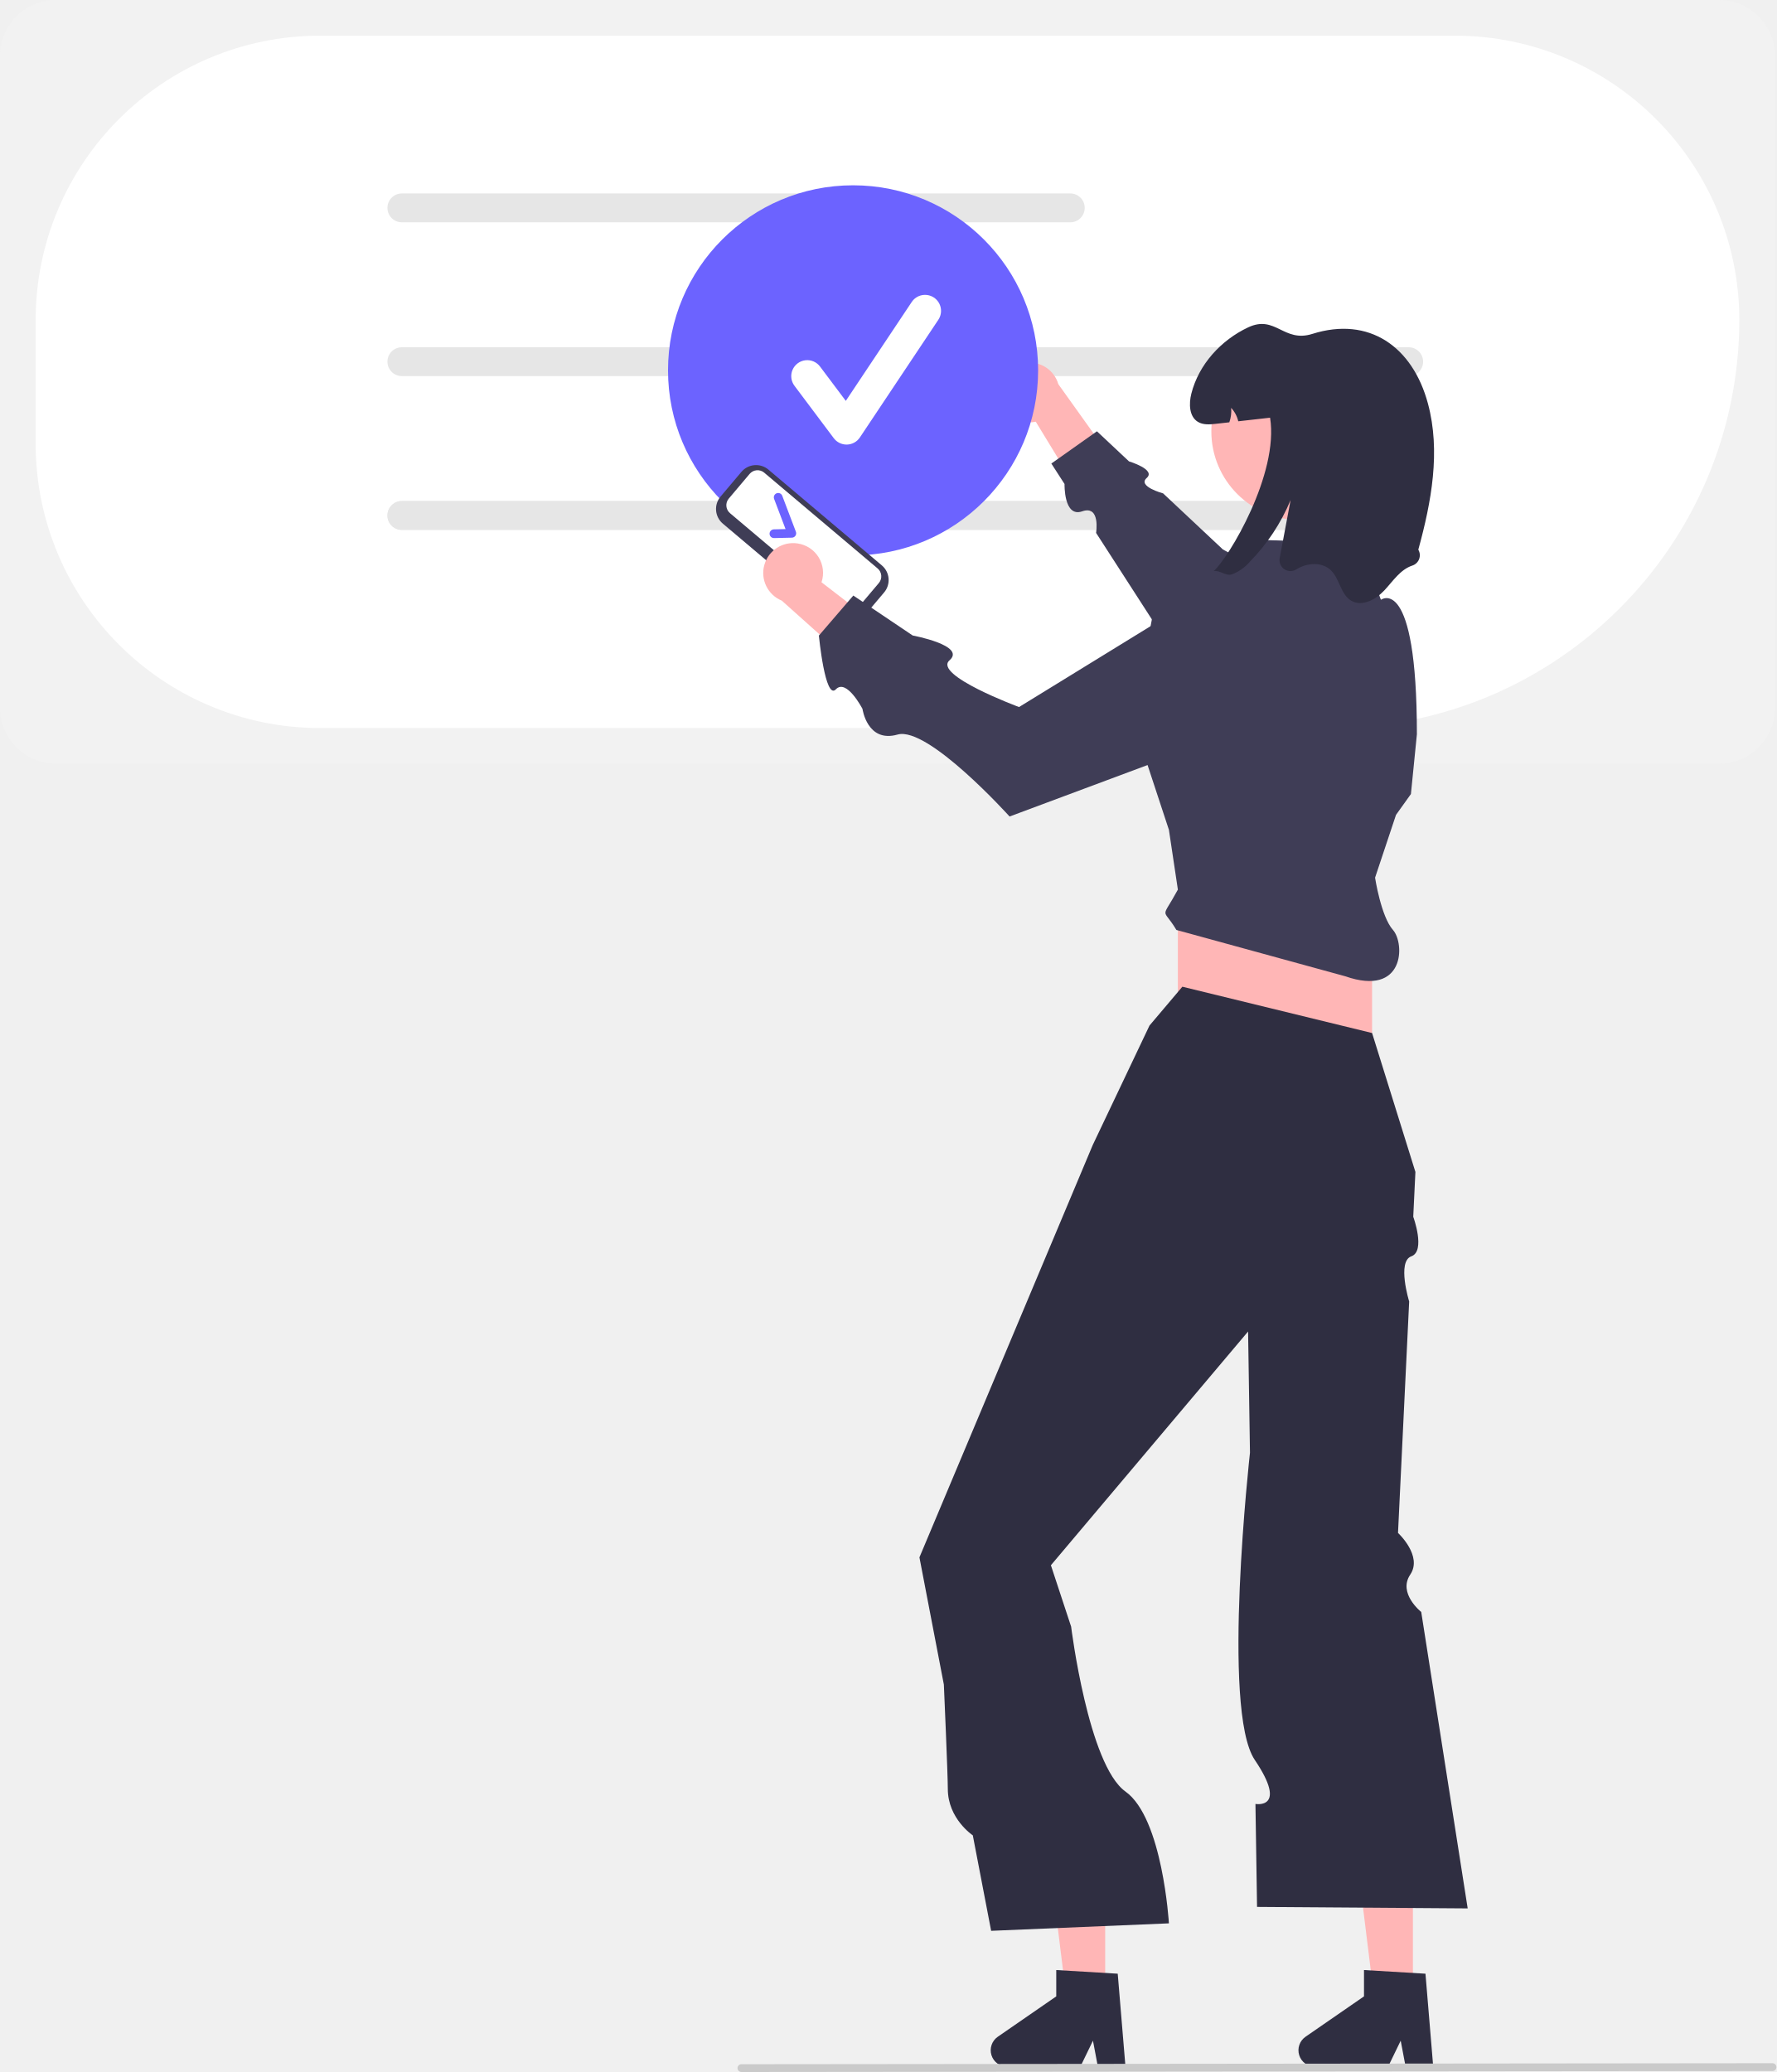
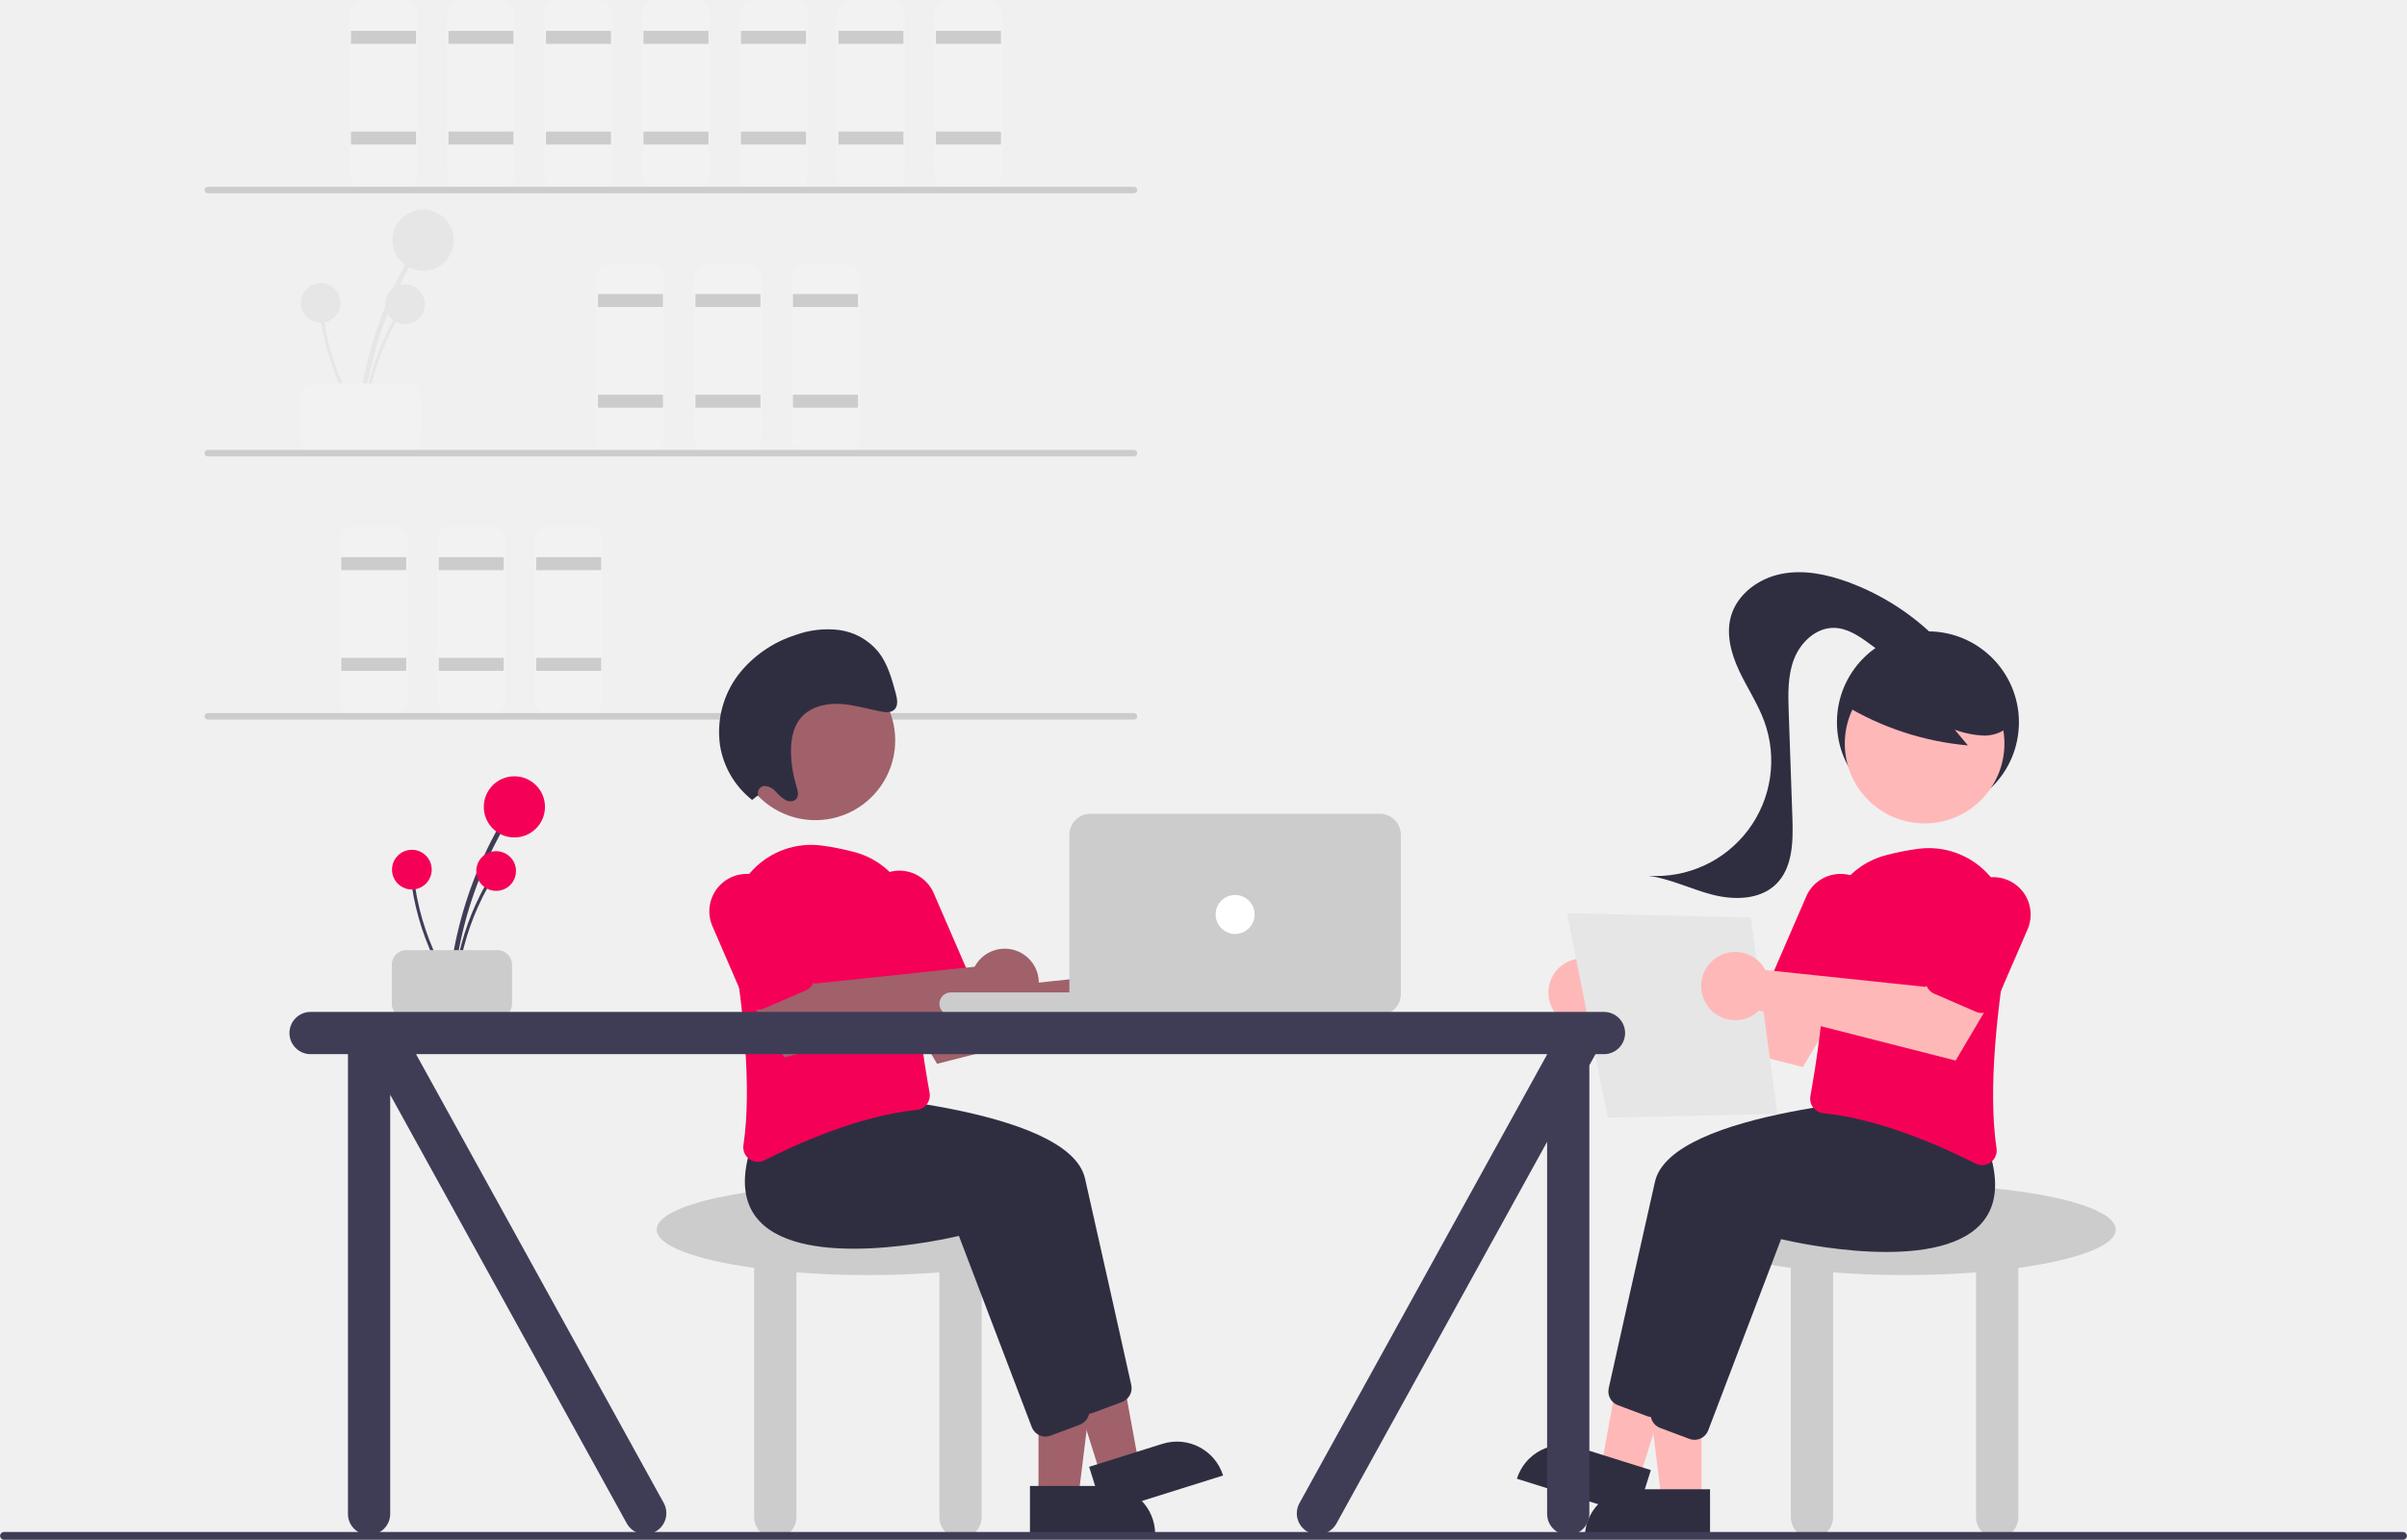
- <svg xmlns="http://www.w3.org/2000/svg" data-name="Layer 1" width="543.219" height="633.601" viewBox="0 0 543.219 633.601">
-   <path d="M854.052,366.728H345.482a17.112,17.112,0,0,1-17.092-17.092V150.291a17.112,17.112,0,0,1,17.092-17.092H854.052a17.112,17.112,0,0,1,17.092,17.092V349.636A17.112,17.112,0,0,1,854.052,366.728Z" transform="translate(-328.3903 -133.1994)" fill="#f2f2f2" />
-   <path d="M735.442,355.827H426.21a87.014,87.014,0,0,1-86.916-86.916V231.026a87.015,87.015,0,0,1,86.916-86.917h347.118a87.015,87.015,0,0,1,86.916,86.917A124.943,124.943,0,0,1,735.442,355.827Z" transform="translate(-328.3903 -133.1994)" fill="#fff" />
-   <path d="M655.673,201.175H451.267a4.408,4.408,0,1,1,0-8.816H655.673a4.408,4.408,0,0,1,0,8.816Z" transform="translate(-328.3903 -133.1994)" fill="#e6e6e6" />
-   <path d="M759.147,248.206H451.267a4.408,4.408,0,1,1,0-8.816H759.147a4.408,4.408,0,0,1,0,8.816Z" transform="translate(-328.3903 -133.1994)" fill="#e6e6e6" />
-   <path d="M759.147,295.237H451.267a4.408,4.408,0,1,1,0-8.816H759.147a4.408,4.408,0,0,1,0,8.816Z" transform="translate(-328.3903 -133.1994)" fill="#e6e6e6" />
-   <path d="M759.147,295.237H451.267a4.408,4.408,0,1,1,0-8.816H759.147a4.408,4.408,0,0,1,0,8.816Z" transform="translate(-328.3903 -133.1994)" fill="#e6e6e6" />
-   <path d="M634.103,253.604a9.088,9.088,0,0,0,11.007,8.547l16.811,27.578,7.155-15.182L652.015,250.686a9.138,9.138,0,0,0-17.912,2.918Z" transform="translate(-328.3903 -133.1994)" fill="#ffb6b6" />
-   <path d="M760.255,332.64,702.323,301.216,684.05,284.072s-7.944-2.127-5.02-4.71-5.408-5.074-5.408-5.074l-9.809-9.203L649.873,274.948l4.034,6.253s-.278,10.352,5.393,8.361,4.254,6.594,4.254,6.594l33.85,52.471Z" transform="translate(-328.3903 -133.1994)" fill="#3f3d56" />
-   <circle cx="260.855" cy="113.249" r="56.586" fill="#6c63ff" />
-   <polygon points="432.044 611.601 420.278 611.601 414.679 566.219 432.044 566.219 432.044 611.601" fill="#ffb6b6" />
-   <path d="M766.644,765.186h-8.438l-1.506-7.966-3.857,7.966H730.465a5.031,5.031,0,0,1-2.859-9.17l17.871-12.342V735.62l18.797,1.122Z" transform="translate(-328.3903 -133.1994)" fill="#2f2e41" />
-   <polygon points="337.942 611.601 326.176 611.601 320.577 566.219 337.942 566.219 337.942 611.601" fill="#ffb6b6" />
-   <path d="M672.542,765.186h-8.438l-1.506-7.966L658.741,765.186H636.363a5.031,5.031,0,0,1-2.859-9.17l17.871-12.342V735.62l18.797,1.122Z" transform="translate(-328.3903 -133.1994)" fill="#2f2e41" />
-   <rect x="360.175" y="268.381" width="59.385" height="67.607" fill="#ffb6b6" />
-   <path d="M689.936,434.927l-10.05,11.877L662.527,483.349,618.788,587.418l-9.25,22.009,7.47,38.907s1.209,27.411,1.209,31.898c0,9.136,7.641,14.198,7.641,14.198l5.606,29.198,54.36-2.284s-1.897-32.185-13.282-40.303-16.619-50.429-16.619-50.429l-6.186-18.772,60.298-71.478.389,24.985.188,12.093s-8.83,78.656,1.463,93.921.21,13.469.21,13.469l.49,31.488,64.41.457L762.976,626.121s-7.215-5.697-3.355-11.424-3.742-12.741-3.742-12.741l3.41-70.772s-3.775-12.224.665-13.813.583-12.101.583-12.101l.66-13.698-13.247-42.483Z" transform="translate(-328.3903 -133.1994)" fill="#2f2e41" />
-   <path d="M748.864,401.581l6.395-19.186,4.568-6.395,1.827-18.272c0-49.335-11.004-41.12-11.004-41.12l-6.354-17.351-29.236-.914L696.331,316.158l-15.531,5.482-6.082,31.602,11.107,33.721,2.741,18.272c-5.228,9.652-4.786,5.087-.457,12.334l51.619,14.161c18.272,6.395,18.272-10.05,14.608-14.161C750.672,413.458,748.864,401.581,748.864,401.581Z" transform="translate(-328.3903 -133.1994)" fill="#3f3d56" />
-   <circle cx="397.511" cy="131.907" r="27.102" fill="#ffb6b6" />
-   <path d="M699.506,307.834" transform="translate(-328.3903 -133.1994)" fill="#2f2e41" />
-   <path d="M762.084,301.284a3.329,3.329,0,0,1-1.855,4.87c-3.636,1.206-5.875,4.723-8.487,7.537-2.604,2.805-6.797,5.135-10.123,3.225-3.316-1.9-3.545-6.752-6.322-9.383-2.704-2.558-7.199-2.248-10.379-.302l-.095.058a3.351,3.351,0,0,1-5.127-3.41q1.671-8.887,3.34-17.772a59.761,59.761,0,0,1-12.507,18.912,13.757,13.757,0,0,1-5.427,3.819c-1.9.603-3.746-1.361-5.591-1.005,4.586-4.011,20.008-29.72,17.249-46.905q-4.865.548-9.73,1.096A8.943,8.943,0,0,0,704.855,257.924a10.51,10.51,0,0,1-.557,4.413c-1.352.155-2.713.302-4.066.457-1.882.21-3.929.393-5.546-.594-2.695-1.644-2.777-5.536-2.01-8.606,2.248-8.926,9.063-16.39,17.404-20.3,8.341-3.901,10.808,4.787,19.597,2.01,17.359-5.482,30.661,3.892,35.348,21.287C768.963,271.181,766.104,286.666,762.084,301.284Z" transform="translate(-328.3903 -133.1994)" fill="#2f2e41" />
-   <path d="M837.116,765.776H803.929l-.143-.259c-.424-.77-.834-1.585-1.217-2.423-3.418-7.318-4.863-15.688-6.138-23.073l-.96-5.566a3.437,3.437,0,0,1,5.41-3.362q7.565,5.505,15.136,10.999c1.911,1.391,4.094,3,6.184,4.739.202-.979.413-1.962.624-2.931a3.439,3.439,0,0,1,6.281-1.086l3.883,6.238c2.832,4.556,5.332,9.045,4.822,13.887a.756.756,0,0,1-.013.176,10.947,10.947,0,0,1-.563,2.331Z" transform="translate(-328.3903 -133.1994)" fill="#f0f0f0" />
-   <path d="M870.425,766.493l-315.358.307a1.191,1.191,0,0,1,0-2.381l315.358-.307a1.191,1.191,0,0,1,0,2.381Z" transform="translate(-328.3903 -133.1994)" fill="#cacaca" />
-   <path d="M584.101,322.609l-34.688-29.294a5.865,5.865,0,0,1-.696-8.257l6.384-7.56a5.865,5.865,0,0,1,8.257-.696l34.688,29.294a5.865,5.865,0,0,1,.696,8.257l-6.384,7.56A5.865,5.865,0,0,1,584.101,322.609Z" transform="translate(-328.3903 -133.1994)" fill="#3f3d56" />
-   <path d="M551.234,285.668a3.161,3.161,0,0,0,.375,4.449l34.688,29.294a3.161,3.161,0,0,0,4.449-.375l6.384-7.56a3.161,3.161,0,0,0-.375-4.449l-34.688-29.294a3.161,3.161,0,0,0-4.449.375Z" transform="translate(-328.3903 -133.1994)" fill="#fff" />
-   <path d="M571.598,297.056a1.333,1.333,0,0,1-1.054.558l-5.45.125a1.334,1.334,0,1,1-.061-2.667l3.566-.082-3.511-9.265a1.334,1.334,0,0,1,2.494-.945l4.18,11.028a1.334,1.334,0,0,1-.141,1.218Z" transform="translate(-328.3903 -133.1994)" fill="#6c63ff" />
-   <path d="M572.297,299.384a9.088,9.088,0,0,1,7.3,11.871l25.586,19.709-15.87,5.461-21.864-19.554a9.138,9.138,0,0,1,4.848-17.489Z" transform="translate(-328.3903 -133.1994)" fill="#ffb6b6" />
-   <path d="M705.505,309.129l-65.509,40.278s-26.413-9.773-21.251-14.297-11.271-7.583-11.271-7.583l-18.153-12.213-10.534,12.242s1.919,19.885,5.185,16.442,8.147,5.963,8.147,5.963,1.443,10.502,10.739,7.859S637.101,382.882,637.101,382.882l80.622-30.069Z" transform="translate(-328.3903 -133.1994)" fill="#3f3d56" />
-   <path d="M587.255,269.147a4.891,4.891,0,0,1-3.913-1.957l-11.998-15.997a4.892,4.892,0,1,1,7.827-5.87l7.849,10.465,20.16-30.24a4.892,4.892,0,0,1,8.141,5.427l-23.996,35.994a4.894,4.894,0,0,1-3.935,2.177C587.346,269.146,587.301,269.147,587.255,269.147Z" transform="translate(-328.3903 -133.1994)" fill="#fff" />
+ <svg xmlns="http://www.w3.org/2000/svg" data-name="Layer 1" width="740.675" height="473.949" viewBox="0 0 740.675 473.949">
+   <path d="M341.173,342.449a122.042,122.042,0,0,1,10.101-38.517q2.28-5.092,5.018-9.961a.744.744,0,0,0-1.284-.75,123.728,123.728,0,0,0-13.768,37.982q-1.034,5.584-1.554,11.246c-.088.952,1.399.946,1.486,0Z" transform="translate(-229.6623 -213.0257)" fill="#e6e6e6" />
+   <circle cx="130.23" cy="73.914" r="9.414" fill="#e6e6e6" />
+   <path d="M342.136,342.699a79.174,79.174,0,0,1,6.553-24.988q1.479-3.304,3.255-6.462a.483.483,0,0,0-.833-.487,80.268,80.268,0,0,0-8.932,24.641q-.671,3.622-1.008,7.296c-.057.618.908.614.964,0Z" transform="translate(-229.6623 -213.0257)" fill="#e6e6e6" />
+   <circle cx="124.618" cy="93.662" r="6.108" fill="#e6e6e6" />
+   <path d="M340.919,342.122a79.174,79.174,0,0,1-10.202-23.733q-.866-3.515-1.408-7.097a.483.483,0,0,0-.956.128,80.269,80.269,0,0,0,8.113,24.922q1.699,3.269,3.693,6.373c.335.522,1.093-.074.76-.593Z" transform="translate(-229.6623 -213.0257)" fill="#e6e6e6" />
+   <circle cx="98.683" cy="93.233" r="6.108" fill="#e6e6e6" />
+   <path d="M322.169,347.526v-12a4.505,4.505,0,0,1,4.5-4.5h28a4.505,4.505,0,0,1,4.5,4.5v12a4.505,4.505,0,0,1-4.5,4.5h-28A4.505,4.505,0,0,1,322.169,347.526Z" transform="translate(-229.6623 -213.0257)" fill="#f2f2f2" style="isolation:isolate" />
+   <path d="M353.669,271.026h-12a4.505,4.505,0,0,1-4.5-4.5v-49a4.505,4.505,0,0,1,4.5-4.5h12a4.505,4.505,0,0,1,4.5,4.5v49A4.505,4.505,0,0,1,353.669,271.026Z" transform="translate(-229.6623 -213.0257)" fill="#f2f2f2" style="isolation:isolate" />
+   <rect x="108.007" y="9.5" width="20" height="4" fill="#ccc" />
+   <rect x="108.007" y="40.5" width="20" height="4" fill="#ccc" />
+   <path d="M383.669,271.026h-12a4.505,4.505,0,0,1-4.5-4.5v-49a4.505,4.505,0,0,1,4.5-4.5h12a4.505,4.505,0,0,1,4.5,4.5v49A4.505,4.505,0,0,1,383.669,271.026Z" transform="translate(-229.6623 -213.0257)" fill="#f2f2f2" style="isolation:isolate" />
+   <rect x="138.007" y="9.5" width="20" height="4" fill="#ccc" />
+   <rect x="138.007" y="40.5" width="20" height="4" fill="#ccc" />
+   <path d="M413.669,271.026h-12a4.505,4.505,0,0,1-4.5-4.5v-49a4.505,4.505,0,0,1,4.5-4.5h12a4.505,4.505,0,0,1,4.5,4.5v49A4.505,4.505,0,0,1,413.669,271.026Z" transform="translate(-229.6623 -213.0257)" fill="#f2f2f2" style="isolation:isolate" />
+   <rect x="168.007" y="9.5" width="20" height="4" fill="#ccc" />
+   <rect x="168.007" y="40.5" width="20" height="4" fill="#ccc" />
+   <path d="M429.669,352.026h-12a4.505,4.505,0,0,1-4.5-4.5v-49a4.505,4.505,0,0,1,4.5-4.5h12a4.505,4.505,0,0,1,4.5,4.5v49A4.505,4.505,0,0,1,429.669,352.026Z" transform="translate(-229.6623 -213.0257)" fill="#f2f2f2" style="isolation:isolate" />
+   <rect x="184.007" y="90.5" width="20" height="4" fill="#ccc" />
+   <rect x="184.007" y="121.5" width="20" height="4" fill="#ccc" />
+   <path d="M459.669,352.026h-12a4.505,4.505,0,0,1-4.5-4.5v-49a4.505,4.505,0,0,1,4.5-4.5h12a4.505,4.505,0,0,1,4.5,4.5v49A4.505,4.505,0,0,1,459.669,352.026Z" transform="translate(-229.6623 -213.0257)" fill="#f2f2f2" style="isolation:isolate" />
+   <rect x="214.007" y="90.5" width="20" height="4" fill="#ccc" />
+   <rect x="214.007" y="121.5" width="20" height="4" fill="#ccc" />
+   <path d="M489.669,352.026h-12a4.505,4.505,0,0,1-4.5-4.5v-49a4.505,4.505,0,0,1,4.5-4.5h12a4.505,4.505,0,0,1,4.5,4.5v49A4.505,4.505,0,0,1,489.669,352.026Z" transform="translate(-229.6623 -213.0257)" fill="#f2f2f2" style="isolation:isolate" />
+   <rect x="244.007" y="90.5" width="20" height="4" fill="#ccc" />
+   <rect x="244.007" y="121.5" width="20" height="4" fill="#ccc" />
+   <path d="M350.669,433.026h-12a4.505,4.505,0,0,1-4.5-4.5v-49a4.505,4.505,0,0,1,4.5-4.5h12a4.505,4.505,0,0,1,4.5,4.5v49A4.505,4.505,0,0,1,350.669,433.026Z" transform="translate(-229.6623 -213.0257)" fill="#f2f2f2" style="isolation:isolate" />
+   <rect x="105.007" y="171.5" width="20" height="4" fill="#ccc" />
+   <rect x="105.007" y="202.5" width="20" height="4" fill="#ccc" />
+   <path d="M380.669,433.026h-12a4.505,4.505,0,0,1-4.5-4.5v-49a4.505,4.505,0,0,1,4.5-4.5h12a4.505,4.505,0,0,1,4.5,4.5v49A4.505,4.505,0,0,1,380.669,433.026Z" transform="translate(-229.6623 -213.0257)" fill="#f2f2f2" style="isolation:isolate" />
+   <rect x="135.007" y="171.5" width="20" height="4" fill="#ccc" />
+   <rect x="135.007" y="202.5" width="20" height="4" fill="#ccc" />
+   <path d="M410.669,433.026h-12a4.505,4.505,0,0,1-4.5-4.5v-49a4.505,4.505,0,0,1,4.5-4.5h12a4.505,4.505,0,0,1,4.5,4.5v49A4.505,4.505,0,0,1,410.669,433.026Z" transform="translate(-229.6623 -213.0257)" fill="#f2f2f2" style="isolation:isolate" />
+   <rect x="165.007" y="171.5" width="20" height="4" fill="#ccc" />
+   <rect x="165.007" y="202.5" width="20" height="4" fill="#ccc" />
+   <path d="M443.669,271.026h-12a4.505,4.505,0,0,1-4.5-4.5v-49a4.505,4.505,0,0,1,4.5-4.5h12a4.505,4.505,0,0,1,4.5,4.5v49A4.505,4.505,0,0,1,443.669,271.026Z" transform="translate(-229.6623 -213.0257)" fill="#f2f2f2" style="isolation:isolate" />
+   <rect x="198.007" y="9.5" width="20" height="4" fill="#ccc" />
+   <rect x="198.007" y="40.5" width="20" height="4" fill="#ccc" />
+   <path d="M473.669,271.026h-12a4.505,4.505,0,0,1-4.5-4.5v-49a4.505,4.505,0,0,1,4.5-4.5h12a4.505,4.505,0,0,1,4.5,4.5v49A4.505,4.505,0,0,1,473.669,271.026Z" transform="translate(-229.6623 -213.0257)" fill="#f2f2f2" style="isolation:isolate" />
+   <rect x="228.007" y="9.5" width="20" height="4" fill="#ccc" />
+   <rect x="228.007" y="40.5" width="20" height="4" fill="#ccc" />
+   <path d="M503.669,271.026h-12a4.505,4.505,0,0,1-4.5-4.5v-49a4.505,4.505,0,0,1,4.5-4.5h12a4.505,4.505,0,0,1,4.5,4.5v49A4.505,4.505,0,0,1,503.669,271.026Z" transform="translate(-229.6623 -213.0257)" fill="#f2f2f2" style="isolation:isolate" />
+   <rect x="258.007" y="9.5" width="20" height="4" fill="#ccc" />
+   <rect x="258.007" y="40.5" width="20" height="4" fill="#ccc" />
+   <path d="M533.669,271.026h-12a4.505,4.505,0,0,1-4.5-4.5v-49a4.505,4.505,0,0,1,4.5-4.5h12a4.505,4.505,0,0,1,4.5,4.5v49A4.505,4.505,0,0,1,533.669,271.026Z" transform="translate(-229.6623 -213.0257)" fill="#f2f2f2" style="isolation:isolate" />
+   <rect x="288.007" y="9.5" width="20" height="4" fill="#ccc" />
+   <rect x="288.007" y="40.5" width="20" height="4" fill="#ccc" />
+   <path d="M578.61,272.526h-285a1,1,0,0,1,0-2h285a1,1,0,0,1,0,2Z" transform="translate(-229.6623 -213.0257)" fill="#ccc" />
+   <path d="M578.61,353.526h-285a1,1,0,0,1,0-2h285a1,1,0,0,1,0,2Z" transform="translate(-229.6623 -213.0257)" fill="#ccc" />
+   <path d="M578.61,434.526h-285a1,1,0,0,1,0-2h285a1,1,0,0,1,0,2Z" transform="translate(-229.6623 -213.0257)" fill="#ccc" />
+   <path d="M561.732,591.508c0-7.732-29.102-14-65-14s-65,6.268-65,14c0,4.955,11.964,9.306,30,11.794V680.008a6.5,6.5,0,0,0,13,0V604.684c6.872.532,14.277.824,22,.824s15.128-.292,22-.824v75.324a6.5,6.5,0,0,0,13,0V603.302C549.768,600.814,561.732,596.463,561.732,591.508Z" transform="translate(-229.6623 -213.0257)" fill="#ccc" />
+   <polygon points="319.563 460.906 331.823 460.906 337.655 413.618 319.561 413.618 319.563 460.906" fill="#a0616a" />
+   <path d="M546.598,670.428h38.531a0,0,0,0,1,0,0v14.887a0,0,0,0,1,0,0H561.485a14.887,14.887,0,0,1-14.887-14.887v0A0,0,0,0,1,546.598,670.428Z" transform="translate(902.0962 1142.692) rotate(179.9974)" fill="#2f2e41" />
+   <polygon points="338.701 454.064 350.398 450.393 341.806 403.528 324.542 408.945 338.701 454.064" fill="#a0616a" />
+   <path d="M566.152,658.424h38.531a0,0,0,0,1,0,0v14.887a0,0,0,0,1,0,0H581.039a14.887,14.887,0,0,1-14.887-14.887v0A0,0,0,0,1,566.152,658.424Z" transform="translate(1113.688 912.876) rotate(162.5774)" fill="#2f2e41" />
+   <path d="M560.161,645.324l-22.427-58.871c-5.031,1.182-47.227,10.519-61.359-4.528-4.843-5.157-5.788-12.629-2.808-22.208l8.248-10.364.256.014c3.118.164,76.435,4.273,81.461,26.389,4.238,18.645,11.977,53.405,14.247,63.615a4.516,4.516,0,0,1-2.814,5.184l-9.019,3.382a4.462,4.462,0,0,1-1.572.286A4.513,4.513,0,0,1,560.161,645.324Z" transform="translate(-229.6623 -213.0257)" fill="#2f2e41" />
+   <path d="M547.161,652.324l-22.427-58.871c-5.032,1.182-47.227,10.518-61.359-4.528-4.843-5.157-5.788-12.629-2.808-22.208l8.248-10.364.256.014c3.118.164,76.435,4.273,81.461,26.389,4.238,18.645,11.977,53.405,14.247,63.615a4.516,4.516,0,0,1-2.814,5.184l-9.019,3.382a4.462,4.462,0,0,1-1.572.286A4.513,4.513,0,0,1,547.161,652.324Z" transform="translate(-229.6623 -213.0257)" fill="#2f2e41" />
+   <path d="M577.469,511.202a10.527,10.527,0,0,0-.885,1.402l-49.32,5.196-7.1-9.734-16.091,8.794,13.944,23.621,60.487-15.423a10.496,10.496,0,1,0-1.036-13.857Z" transform="translate(-229.6623 -213.0257)" fill="#a0616a" />
+   <path d="M460.25,569.825a4.507,4.507,0,0,1-1.819-4.349c2.782-18.343-.419-44.619-3.595-63.433a24.795,24.795,0,0,1,27.559-28.762,79.865,79.865,0,0,1,9.913,1.954h0a24.596,24.596,0,0,1,18.582,24.468c-.475,18.154,3.211,40.806,4.818,49.701a4.519,4.519,0,0,1-.834,3.511,4.392,4.392,0,0,1-3.095,1.75c-17.808,1.817-37.012,10.502-46.875,15.517a4.501,4.501,0,0,1-2.05.501A4.429,4.429,0,0,1,460.25,569.825Z" transform="translate(-229.6623 -213.0257)" fill="#f50057" />
+   <path d="M508.321,522.514a4.471,4.471,0,0,1-2.474-2.397l-9.931-22.942a11.5,11.5,0,1,1,21.107-9.136l9.932,22.942a4.506,4.506,0,0,1-2.342,5.917l-12.848,5.562a4.469,4.469,0,0,1-3.444.055Z" transform="translate(-229.6623 -213.0257)" fill="#f50057" />
+   <path d="M530.469,509.202a10.527,10.527,0,0,0-.885,1.402l-49.32,5.196-7.1-9.734-16.091,8.794,13.944,23.621,60.487-15.423a10.496,10.496,0,1,0-1.036-13.857Z" transform="translate(-229.6623 -213.0257)" fill="#a0616a" />
+   <path d="M461.321,523.514a4.471,4.471,0,0,1-2.474-2.397l-9.931-22.942a11.5,11.5,0,1,1,21.107-9.136l9.932,22.942a4.506,4.506,0,0,1-2.342,5.917l-12.848,5.562a4.469,4.469,0,0,1-3.444.055Z" transform="translate(-229.6623 -213.0257)" fill="#f50057" />
+   <circle cx="250.906" cy="227.891" r="24.561" fill="#a0616a" />
+   <path d="M463.008,457.773a2.135,2.135,0,0,1,1.856-2.819,4.93,4.93,0,0,1,3.476,1.715,13.834,13.834,0,0,0,3.071,2.637c1.188.599,2.8.514,3.477-.628.636-1.072.2-2.508-.185-3.753a36.907,36.907,0,0,1-1.63-9.77c-.111-3.7.411-7.562,2.46-10.448,2.644-3.725,7.371-5.139,11.845-5.036s8.875,1.484,13.307,2.357c1.53.301,3.328.455,4.352-.73,1.088-1.261.688-3.301.226-5.004-1.201-4.417-2.475-8.985-5.265-12.552a18.898,18.898,0,0,0-12.061-6.79,28.938,28.938,0,0,0-13.462,1.528,36.096,36.096,0,0,0-17.683,12.319,29.236,29.236,0,0,0-5.578,21.6,26.667,26.667,0,0,0,9.886,16.855Z" transform="translate(-229.6623 -213.0257)" fill="#2f2e41" />
+   <path d="M369.228,516.902a122.042,122.042,0,0,1,10.101-38.517q2.28-5.092,5.018-9.961a.744.744,0,0,0-1.284-.75,123.728,123.728,0,0,0-13.768,37.982q-1.034,5.584-1.554,11.246c-.088.952,1.399.946,1.486,0Z" transform="translate(-229.6623 -213.0257)" fill="#3f3d56" />
+   <circle cx="158.285" cy="248.368" r="9.414" fill="#f50057" />
+   <path d="M370.191,517.152a79.174,79.174,0,0,1,6.553-24.988q1.479-3.304,3.255-6.462a.483.483,0,0,0-.833-.487,80.268,80.268,0,0,0-8.932,24.641q-.671,3.622-1.008,7.296c-.057.618.908.614.964,0Z" transform="translate(-229.6623 -213.0257)" fill="#3f3d56" />
+   <circle cx="152.673" cy="268.115" r="6.108" fill="#f50057" />
+   <path d="M368.974,516.576a79.174,79.174,0,0,1-10.202-23.733q-.866-3.515-1.408-7.097a.483.483,0,0,0-.956.128,80.269,80.269,0,0,0,8.113,24.922q1.699,3.269,3.693,6.373c.335.522,1.093-.074.76-.593Z" transform="translate(-229.6623 -213.0257)" fill="#3f3d56" />
+   <circle cx="126.738" cy="267.687" r="6.108" fill="#f50057" />
+   <path d="M350.224,521.979v-12a4.505,4.505,0,0,1,4.5-4.5h28a4.505,4.505,0,0,1,4.5,4.5v12a4.505,4.505,0,0,1-4.5,4.5h-28A4.505,4.505,0,0,1,350.224,521.979Z" transform="translate(-229.6623 -213.0257)" fill="#ccc" />
+   <rect x="289.07" y="305.482" width="86" height="7" rx="3.5" fill="#ccc" />
+   <path d="M654.232,525.508h-89a6.507,6.507,0,0,1-6.5-6.5v-49a6.507,6.507,0,0,1,6.5-6.5h89a6.507,6.507,0,0,1,6.5,6.5v49A6.507,6.507,0,0,1,654.232,525.508Z" transform="translate(-229.6623 -213.0257)" fill="#ccc" />
+   <circle cx="380.07" cy="281.482" r="6" fill="#fff" />
+   <path d="M880.732,591.508c0-7.732-29.102-14-65-14s-65,6.268-65,14c0,4.955,11.964,9.306,30,11.794V680.008a6.5,6.5,0,0,0,13,0V604.684c6.872.532,14.277.824,22,.824s15.128-.292,22-.824v75.324a6.5,6.5,0,0,0,13,0V603.302C868.768,600.814,880.732,596.463,880.732,591.508Z" transform="translate(-229.6623 -213.0257)" fill="#ccc" />
+   <circle cx="593.257" cy="222.34" r="28" fill="#2f2e41" />
+   <polygon points="523.577 461.906 511.317 461.906 505.485 414.618 523.579 414.618 523.577 461.906" fill="#ffb8b8" />
+   <path d="M502.56,458.403h23.644a0,0,0,0,1,0,0v14.887a0,0,0,0,1,0,0H487.673a0,0,0,0,1,0,0v0A14.887,14.887,0,0,1,502.56,458.403Z" fill="#2f2e41" />
+   <polygon points="504.439 455.064 492.742 451.393 501.334 404.528 518.598 409.945 504.439 455.064" fill="#ffb8b8" />
+   <path d="M712.668,659.424h23.644a0,0,0,0,1,0,0v14.887a0,0,0,0,1,0,0H697.781a0,0,0,0,1,0,0v0A14.887,14.887,0,0,1,712.668,659.424Z" transform="translate(2.90601 -397.1277) rotate(17.42262)" fill="#2f2e41" />
+   <path d="M738.09,649.222a4.462,4.462,0,0,1-1.572-.286l-9.019-3.382a4.516,4.516,0,0,1-2.814-5.184c2.271-10.21,10.01-44.971,14.247-63.615,5.026-22.115,78.343-26.225,81.461-26.389l.256-.014L828.897,560.717c2.98,9.579,2.036,17.051-2.808,22.208-14.132,15.047-56.327,5.71-61.359,4.528l-22.427,58.871A4.513,4.513,0,0,1,738.09,649.222Z" transform="translate(-229.6623 -213.0257)" fill="#2f2e41" />
+   <path d="M751.09,656.222a4.462,4.462,0,0,1-1.572-.286l-9.019-3.382a4.516,4.516,0,0,1-2.814-5.184c2.271-10.21,10.01-44.971,14.247-63.615,5.026-22.115,78.343-26.225,81.461-26.389l.256-.014L841.897,567.717c2.98,9.579,2.036,17.051-2.808,22.208-14.132,15.046-56.327,5.71-61.359,4.528l-22.427,58.871A4.513,4.513,0,0,1,751.09,656.222Z" transform="translate(-229.6623 -213.0257)" fill="#2f2e41" />
+   <path d="M724.995,512.202a10.526,10.526,0,0,1,.885,1.402l49.32,5.196,7.1-9.734,16.091,8.794-13.944,23.621L723.959,526.059a10.496,10.496,0,1,1,1.036-13.857Z" transform="translate(-229.6623 -213.0257)" fill="#ffb8b8" />
+   <path d="M839.608,571.684a4.501,4.501,0,0,1-2.05-.501c-9.862-5.015-29.066-13.699-46.875-15.517a4.392,4.392,0,0,1-3.095-1.75,4.519,4.519,0,0,1-.834-3.511c1.607-8.896,5.293-31.547,4.818-49.701a24.596,24.596,0,0,1,18.582-24.468h0a79.864,79.864,0,0,1,9.913-1.954,24.795,24.795,0,0,1,27.559,28.762c-3.176,18.813-6.377,45.09-3.595,63.433a4.507,4.507,0,0,1-1.819,4.349A4.429,4.429,0,0,1,839.608,571.684Z" transform="translate(-229.6623 -213.0257)" fill="#f50057" />
+   <path d="M792.486,523.832a4.496,4.496,0,0,1-1.787-.373l-12.848-5.562a4.506,4.506,0,0,1-2.342-5.917l9.932-22.942a11.5,11.5,0,1,1,21.107,9.136l-9.931,22.942a4.511,4.511,0,0,1-4.131,2.716Z" transform="translate(-229.6623 -213.0257)" fill="#f50057" />
+   <circle cx="592.234" cy="228.891" r="24.561" fill="#ffb8b8" />
+   <path d="M796.893,429.85A88.591,88.591,0,0,0,835.219,442.478l-4.04-4.841a29.688,29.688,0,0,0,9.171,1.821c3.13-.049,6.41-1.254,8.186-3.832a9.342,9.342,0,0,0,.625-8.63,17.694,17.694,0,0,0-5.566-6.96,33.14,33.14,0,0,0-30.844-5.512,19.806,19.806,0,0,0-9.212,5.909c-2.328,2.872-6.811,5.432-5.619,8.932Z" transform="translate(-229.6623 -213.0257)" fill="#2f2e41" />
+   <path d="M826.026,410.029a75.485,75.485,0,0,0-27.463-17.759c-6.639-2.459-13.865-3.979-20.805-2.582s-13.504,6.198-15.44,13.008c-1.583,5.568.052,11.564,2.509,16.806s5.738,10.102,7.725,15.54a35.468,35.468,0,0,1-35.689,47.562c6.819.914,13.105,4.119,19.771,5.825s14.533,1.59,19.486-3.185c5.241-5.052,5.346-13.267,5.092-20.542l-1.13-32.445c-.192-5.515-.356-11.208,1.633-16.356s6.716-9.656,12.235-9.609c4.183.035,7.884,2.569,11.239,5.068s6.904,5.165,11.071,5.536,8.923-2.711,8.611-6.882" transform="translate(-229.6623 -213.0257)" fill="#2f2e41" />
+   <polygon points="482.197 281.087 538.75 282.422 546.943 342.878 494.716 344.05 482.197 281.087" fill="#e6e6e6" />
+   <path d="M771.995,510.202a10.526,10.526,0,0,1,.885,1.402l49.32,5.196,7.1-9.734,16.091,8.794-13.944,23.621L770.959,524.059a10.496,10.496,0,1,1,1.036-13.857Z" transform="translate(-229.6623 -213.0257)" fill="#ffb8b8" />
+   <path d="M839.486,524.832a4.496,4.496,0,0,1-1.787-.373l-12.848-5.562a4.506,4.506,0,0,1-2.342-5.917l9.932-22.942a11.5,11.5,0,1,1,21.107,9.136l-9.931,22.942a4.511,4.511,0,0,1-4.131,2.716Z" transform="translate(-229.6623 -213.0257)" fill="#f50057" />
+   <path d="M723.232,524.508h-398a6.5,6.5,0,1,0,0,13h11.5v141.5a6.5,6.5,0,0,0,13,0V549.998l72.871,132.078a6.5,6.5,0,0,0,11.258-6.5L357.686,537.508H705.732v.084l-76.129,137.984a6.5,6.5,0,1,0,11.258,6.5l64.871-117.578V679.008a6.5,6.5,0,0,0,13,0V540.935l1.891-3.427h2.609a6.5,6.5,0,0,0,0-13Z" transform="translate(-229.6623 -213.0257)" fill="#3f3d56" />
+   <path d="M969.147,686.974H230.853a1.191,1.191,0,0,1,0-2.381H969.147a1.191,1.191,0,0,1,0,2.381Z" transform="translate(-229.6623 -213.0257)" fill="#3f3d56" />
</svg>
